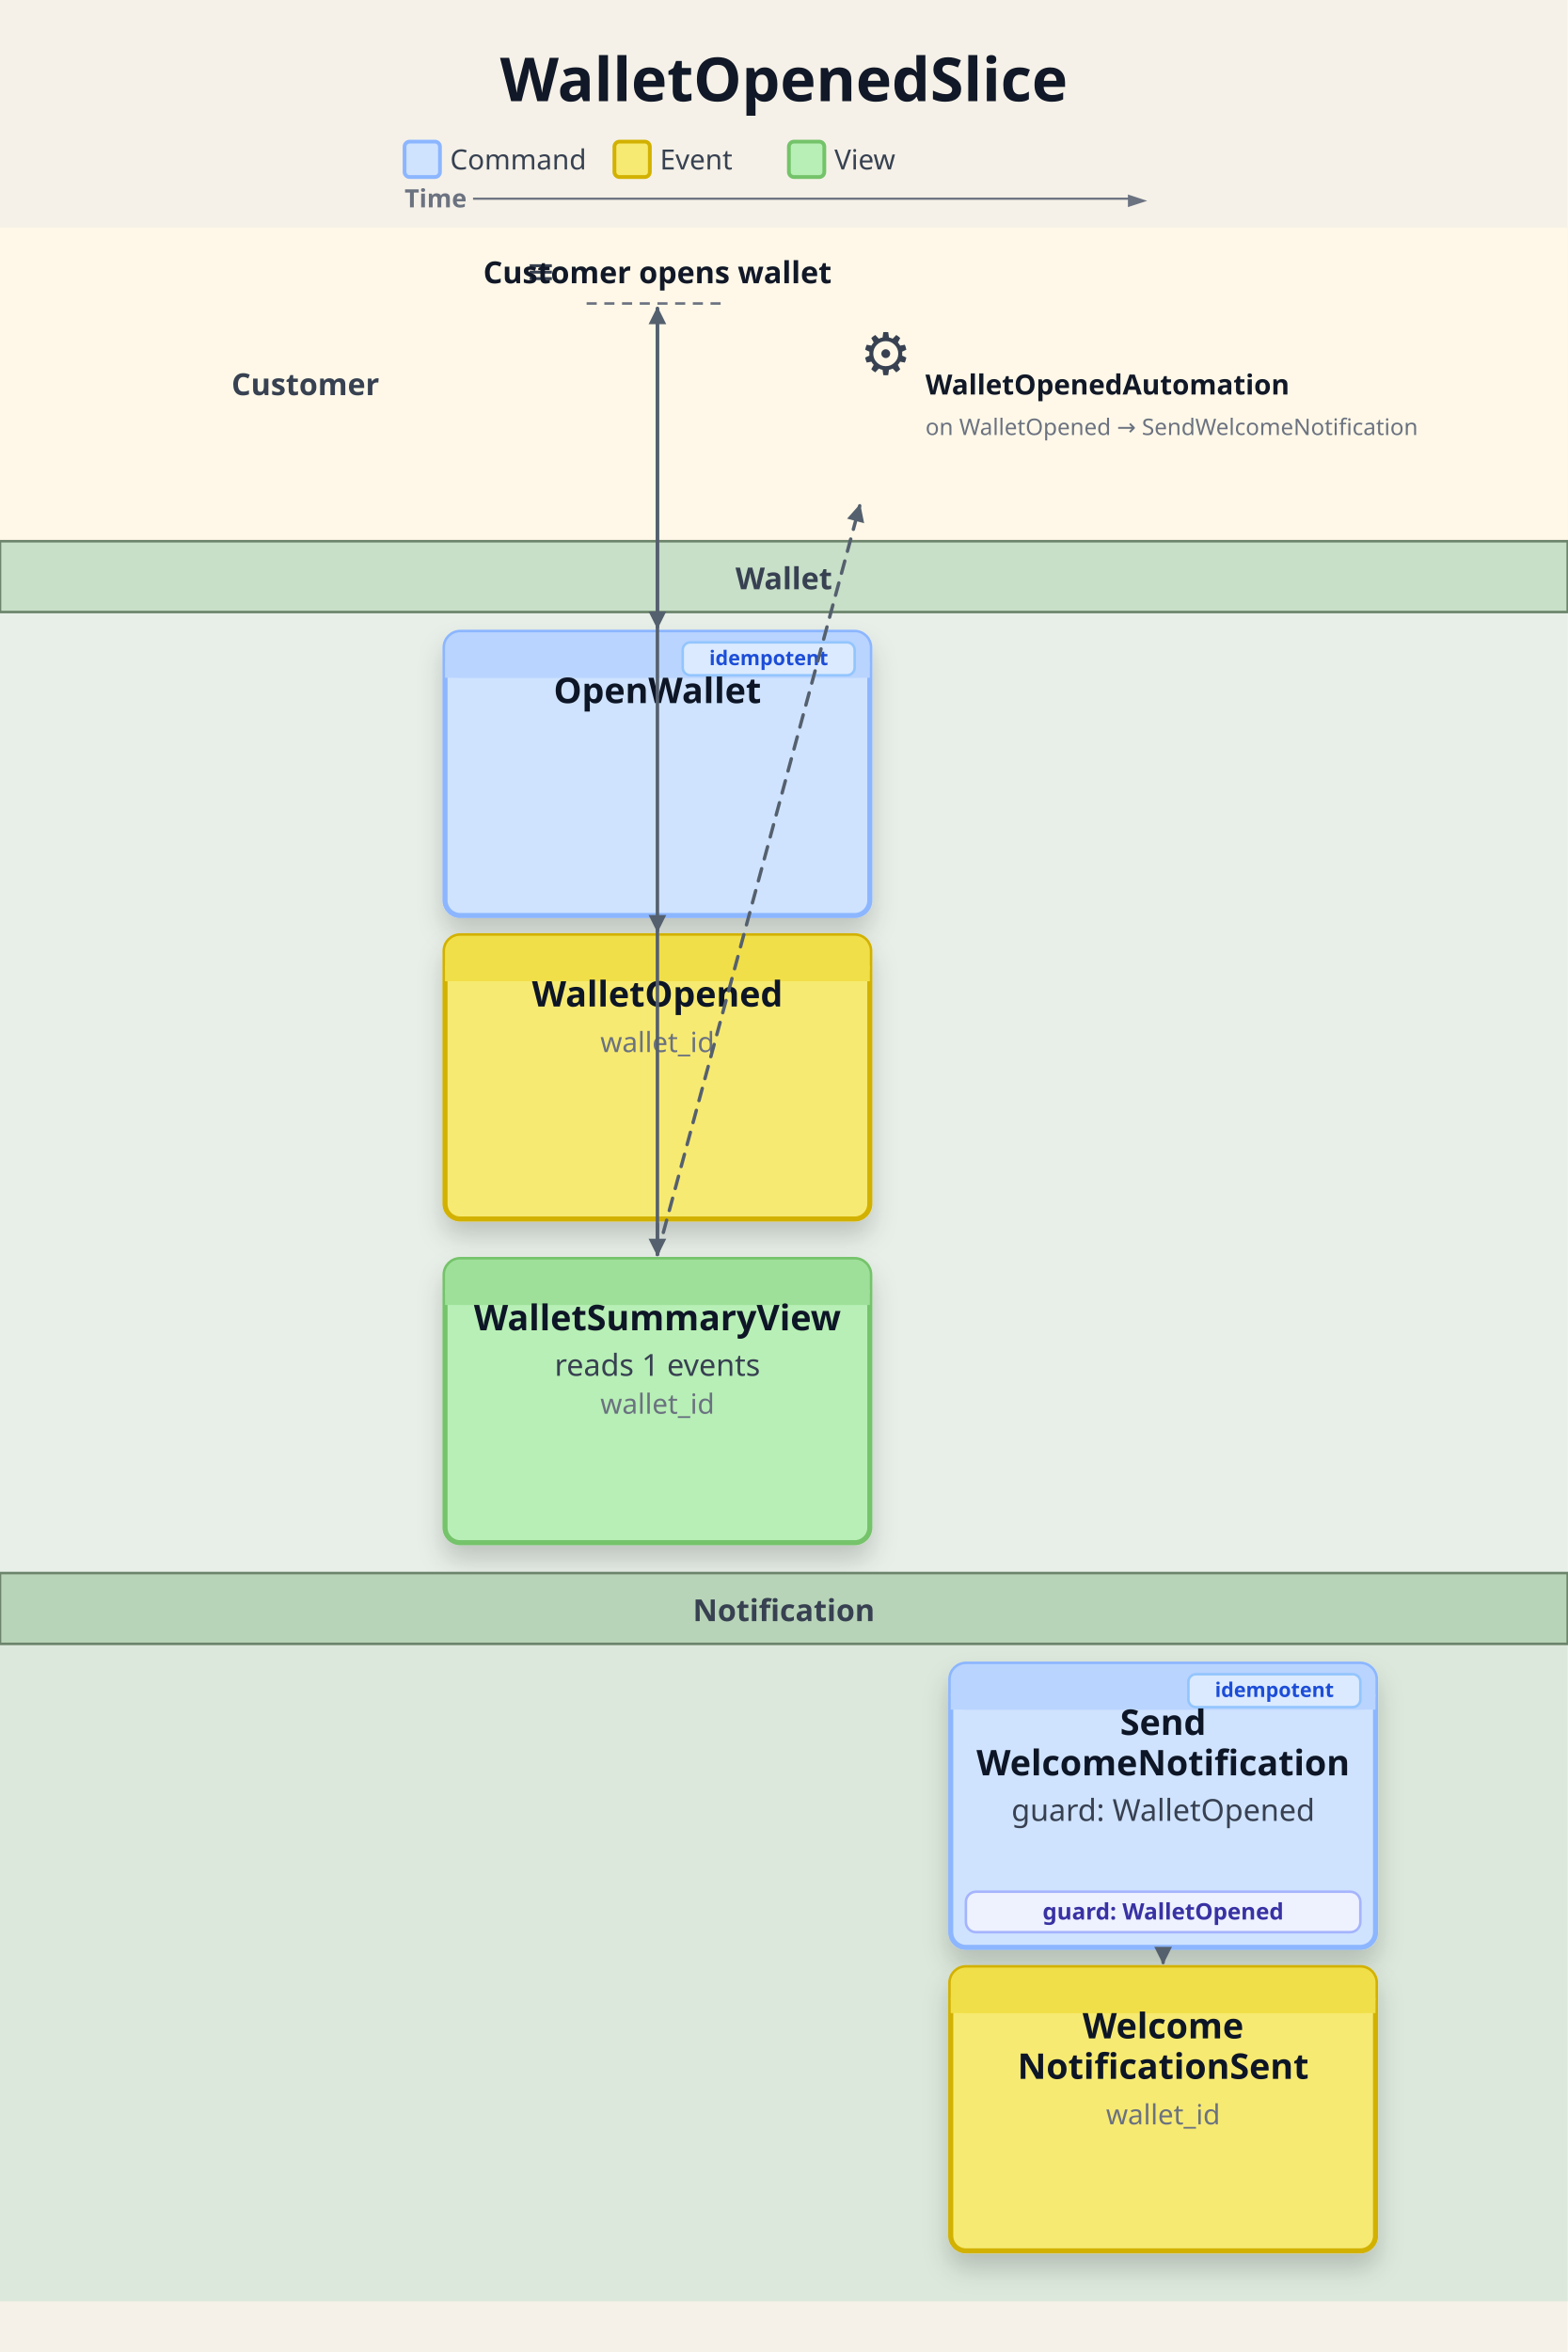
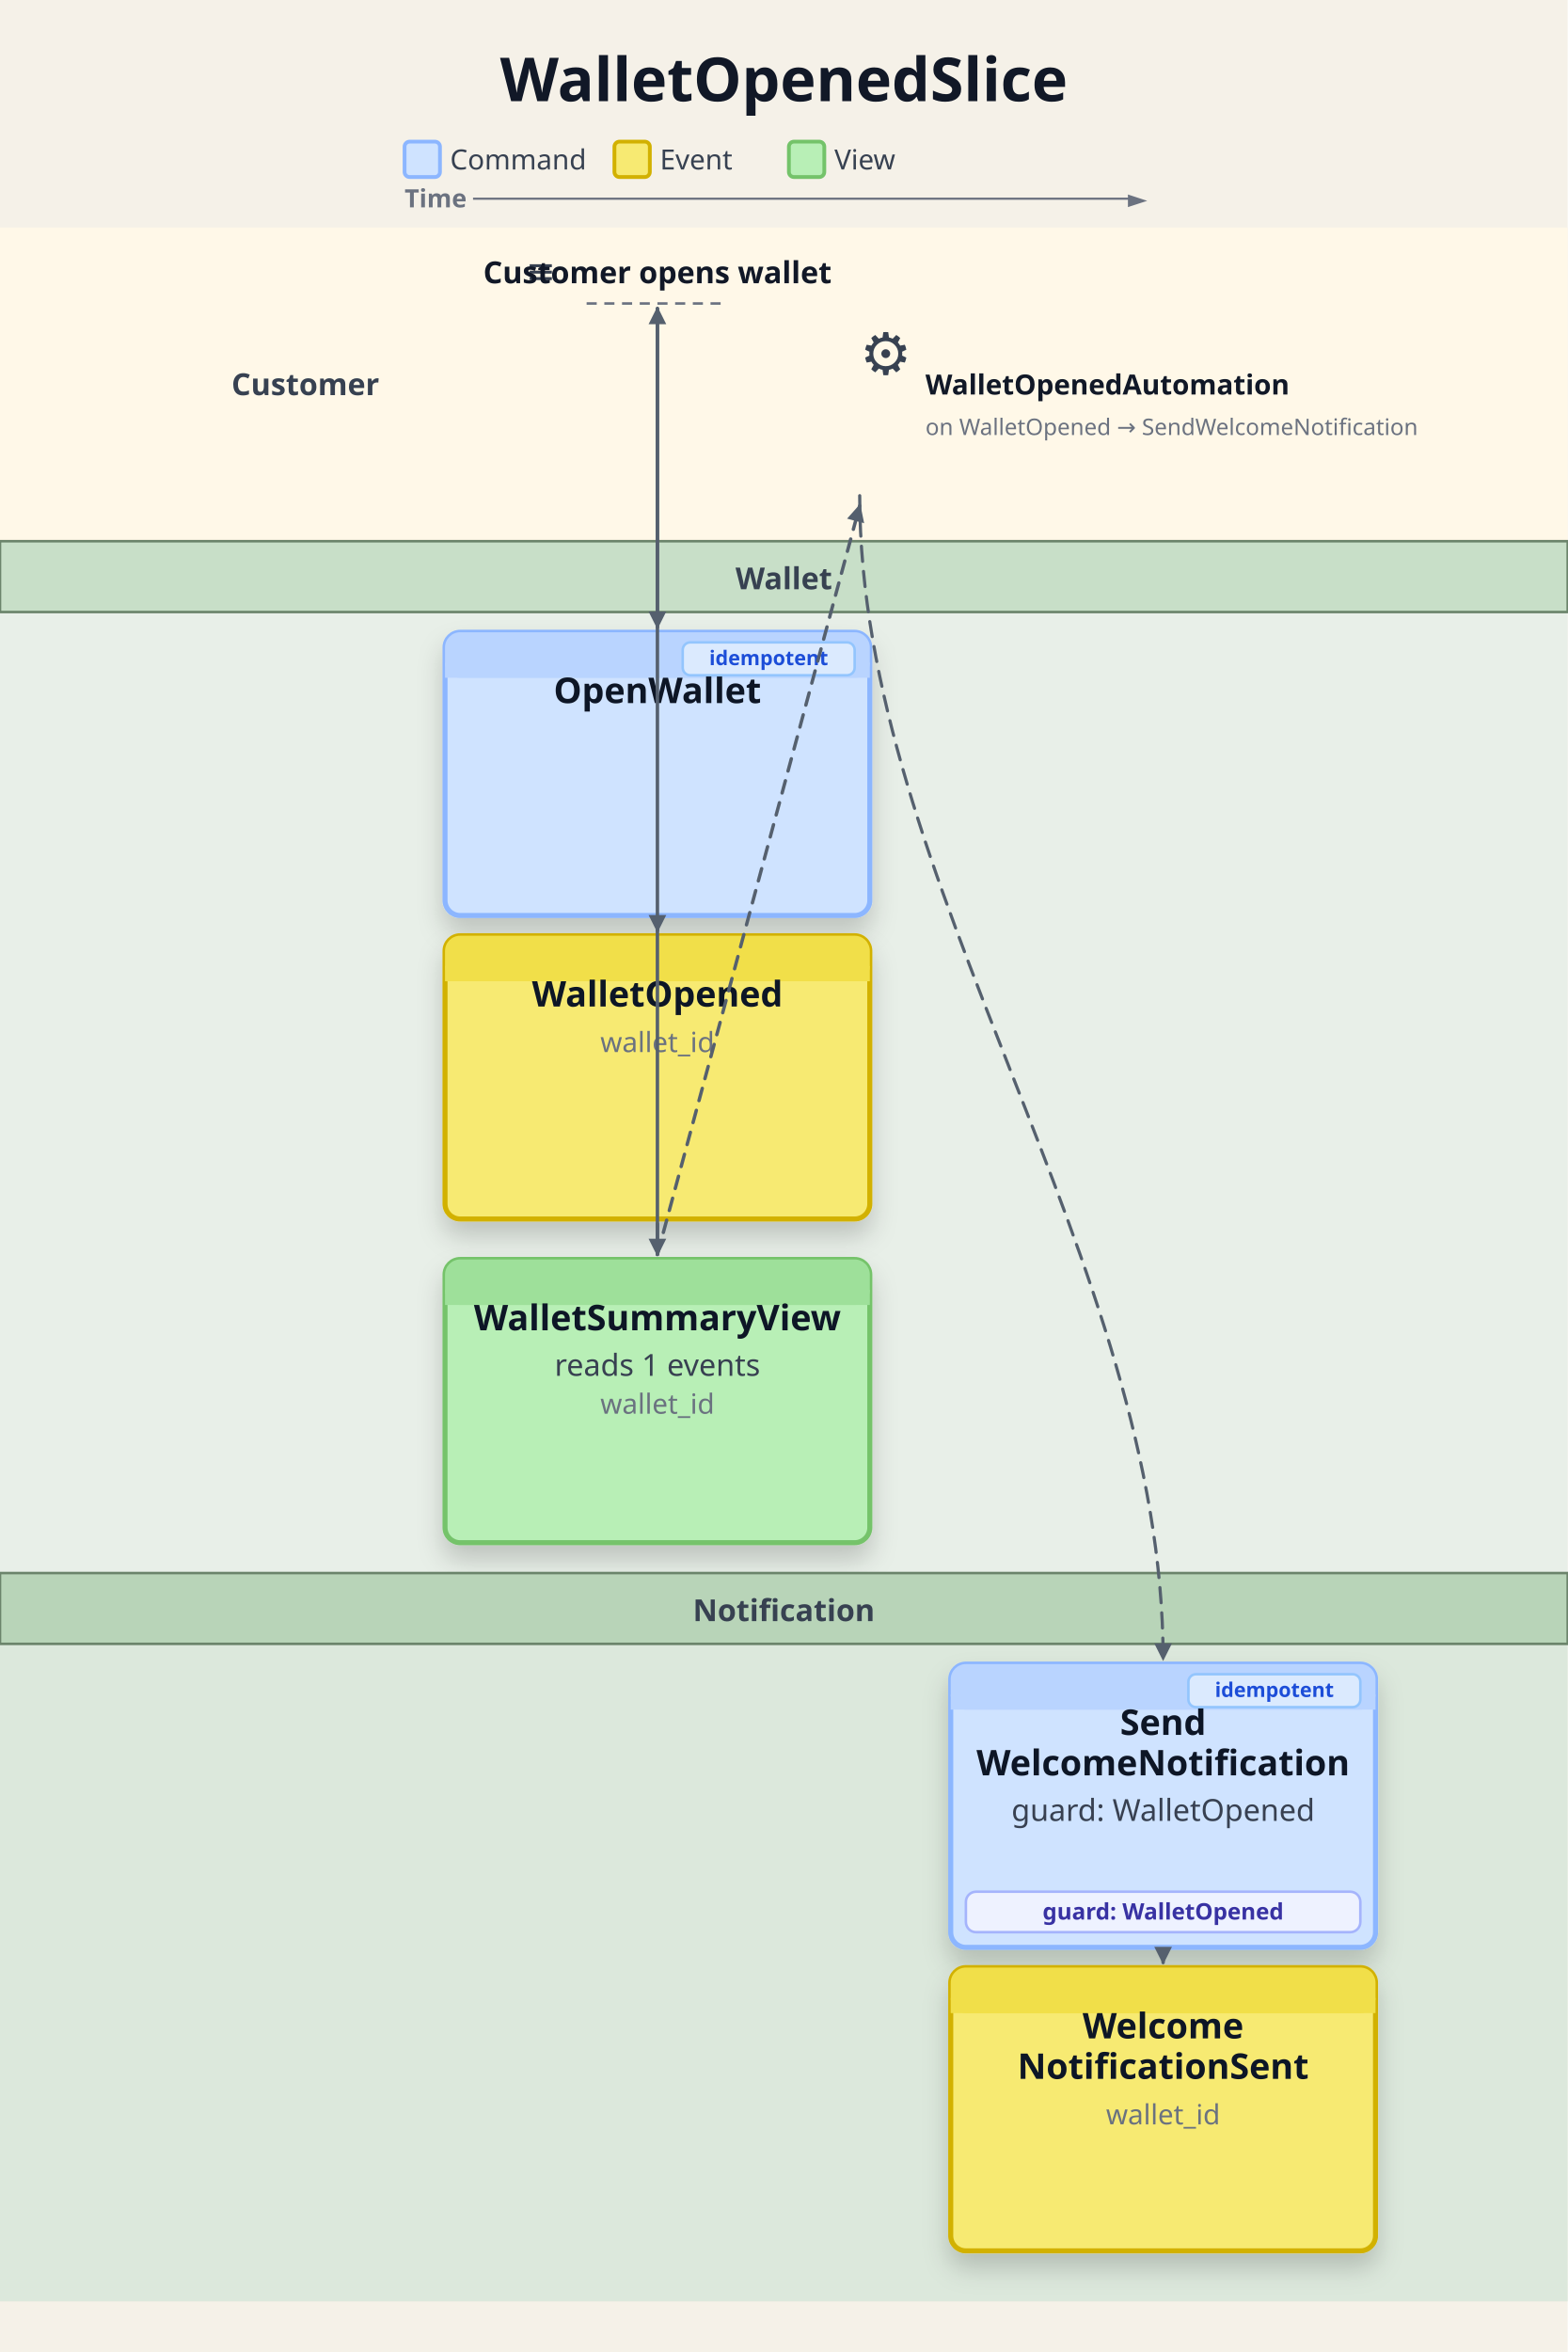
<svg xmlns="http://www.w3.org/2000/svg" width="620" height="930" viewBox="0 0 620 930" role="img">
  <defs>
    <filter id="shadow" x="-20%" y="-20%" width="140%" height="160%">
      <feDropShadow dx="0" dy="6" stdDeviation="5" flood-color="#000000" flood-opacity="0.18" />
    </filter>
    <marker id="arrowhead" markerUnits="userSpaceOnUse" markerWidth="7" markerHeight="7" refX="6.2" refY="3.5" orient="auto">
      <path d="M0,0 L7,3.5 L0,7 z" fill="#55606e" />
    </marker>
    <marker id="arrowhead-sm" markerUnits="userSpaceOnUse" markerWidth="5" markerHeight="5" refX="4.4" refY="2.5" orient="auto">
      <path d="M0,0 L5,2.5 L0,5 z" fill="#c9bfae" />
    </marker>
  </defs>
  <rect x="0" y="0" width="620" height="930" fill="#f5f1e8" />
  <g>
    <text x="310" y="40" text-anchor="middle" font-family="'Trebuchet MS','Segoe UI',sans-serif" font-size="24" font-weight="700" fill="#111827">WalletOpenedSlice</text>
    <rect x="160" y="56" width="14" height="14" rx="2" fill="#cfe3ff" stroke="#8cb6ff" stroke-width="1.5" />
    <text x="178" y="67" font-family="'Trebuchet MS','Segoe UI',sans-serif" font-size="11" font-weight="400" fill="#374151">Command</text>
    <rect x="243" y="56" width="14" height="14" rx="2" fill="#f7ea72" stroke="#d2b100" stroke-width="1.5" />
    <text x="261" y="67" font-family="'Trebuchet MS','Segoe UI',sans-serif" font-size="11" font-weight="400" fill="#374151">Event</text>
    <rect x="312" y="56" width="14" height="14" rx="2" fill="#b8efb6" stroke="#74c36a" stroke-width="1.5" />
    <text x="330" y="67" font-family="'Trebuchet MS','Segoe UI',sans-serif" font-size="11" font-weight="400" fill="#374151">View</text>
  </g>
  <text x="160" y="82" font-family="'Trebuchet MS','Segoe UI',sans-serif" font-size="10" font-weight="600" fill="#6b7280">Time ───────────────────────────────────────────►</text>
  <rect x="0" y="90" width="620" height="124" fill="#fff8e8" />
  <line x1="0" y1="214" x2="620" y2="214" stroke="#c9bfae" stroke-width="1" />
  <text x="150" y="152" text-anchor="end" dominant-baseline="middle" font-family="'Trebuchet MS','Segoe UI',sans-serif" font-size="12" font-weight="700" fill="#374151">Customer</text>
  <text x="208" y="112" font-size="14" fill="#374151" font-family="'Trebuchet MS','Segoe UI',sans-serif">≡</text>
  <text x="260" y="112" text-anchor="middle" font-family="'Trebuchet MS','Segoe UI',sans-serif" font-size="12" font-weight="600" fill="#111827">Customer opens wallet</text>
  <line x1="232" y1="120" x2="288" y2="120" stroke="#6b7280" stroke-width="1" stroke-dasharray="4 3" />
  <text x="340" y="148" font-size="23" fill="#374151" font-family="'Trebuchet MS','Segoe UI',sans-serif">⚙</text>
  <text x="366" y="156" font-family="'Trebuchet MS','Segoe UI',sans-serif" font-size="11" font-weight="700" fill="#111827">WalletOpenedAutomation</text>
  <text x="366" y="172" font-family="'Trebuchet MS','Segoe UI',sans-serif" font-size="9" fill="#6b7280">on WalletOpened → SendWelcomeNotification</text>
  <rect x="0" y="214" width="620" height="408" fill="#e8efe8" />
  <rect x="0" y="214" width="620" height="28" fill="#c8dfc8" stroke="#6b846b" stroke-width="1" />
  <text x="310" y="233" text-anchor="middle" font-family="'Trebuchet MS','Segoe UI',sans-serif" font-size="12" font-weight="700" fill="#374151">Wallet</text>
  <g filter="url(#shadow)">
    <rect x="176" y="250" width="168" height="112" rx="6" fill="#cfe3ff" stroke="#8cb6ff" stroke-width="2" />
    <rect x="176" y="250" width="168" height="18" rx="6" fill="#b9d4ff" />
    <rect x="176" y="262" width="168" height="6" fill="#b9d4ff" />
    <text x="260" y="278" text-anchor="middle" font-family="'Trebuchet MS','Segoe UI',sans-serif" font-size="14" font-weight="700" fill="#111827">OpenWallet</text>
    <rect x="270" y="254" width="68" height="13" rx="3" fill="#dbeafe" stroke="#93c5fd" stroke-width="1" />
    <text x="304" y="263" text-anchor="middle" font-family="'Trebuchet MS','Segoe UI',sans-serif" font-size="8" font-weight="700" fill="#1d4ed8">idempotent</text>
  </g>
  <g filter="url(#shadow)">
    <rect x="176" y="370" width="168" height="112" rx="6" fill="#f7ea72" stroke="#d2b100" stroke-width="2" />
    <rect x="176" y="370" width="168" height="18" rx="6" fill="#f1df48" />
    <rect x="176" y="382" width="168" height="6" fill="#f1df48" />
    <text x="260" y="398" text-anchor="middle" font-family="'Trebuchet MS','Segoe UI',sans-serif" font-size="14" font-weight="700" fill="#111827">WalletOpened</text>
    <text x="260" y="416" text-anchor="middle" font-family="'Trebuchet MS','Segoe UI',sans-serif" font-size="11" font-weight="400" fill="#6b7280">wallet_id</text>
  </g>
  <path d="M 260 364 L 260 368" stroke="#55606e" stroke-width="1.35" stroke-dasharray="undefined" fill="none" marker-end="url(#arrowhead)" stroke-linecap="round" />
  <g filter="url(#shadow)">
    <rect x="176" y="498" width="168" height="112" rx="6" fill="#b8efb6" stroke="#74c36a" stroke-width="2" />
    <rect x="176" y="498" width="168" height="18" rx="6" fill="#9ee09a" />
    <rect x="176" y="510" width="168" height="6" fill="#9ee09a" />
    <text x="260" y="526" text-anchor="middle" font-family="'Trebuchet MS','Segoe UI',sans-serif" font-size="14" font-weight="700" fill="#111827">WalletSummaryView</text>
    <text x="260" y="544" text-anchor="middle" font-family="'Trebuchet MS','Segoe UI',sans-serif" font-size="12" font-weight="400" fill="#374151">reads 1 events</text>
    <text x="260" y="559" text-anchor="middle" font-family="'Trebuchet MS','Segoe UI',sans-serif" font-size="11" font-weight="400" fill="#6b7280">wallet_id</text>
  </g>
  <path d="M 260 484 L 260 496" stroke="#55606e" stroke-width="1.35" stroke-dasharray="undefined" fill="none" marker-end="url(#arrowhead)" stroke-linecap="round" />
  <rect x="0" y="622" width="620" height="288" fill="#dce8dc" />
  <rect x="0" y="622" width="620" height="28" fill="#b8d4b8" stroke="#6b846b" stroke-width="1" />
  <text x="310" y="641" text-anchor="middle" font-family="'Trebuchet MS','Segoe UI',sans-serif" font-size="12" font-weight="700" fill="#374151">Notification</text>
  <g filter="url(#shadow)">
    <rect x="376" y="658" width="168" height="112" rx="6" fill="#cfe3ff" stroke="#8cb6ff" stroke-width="2" />
    <rect x="376" y="658" width="168" height="18" rx="6" fill="#b9d4ff" />
    <rect x="376" y="670" width="168" height="6" fill="#b9d4ff" />
    <text x="460" y="686" text-anchor="middle" font-family="'Trebuchet MS','Segoe UI',sans-serif" font-size="14" font-weight="700" fill="#111827">Send</text>
    <text x="460" y="702" text-anchor="middle" font-family="'Trebuchet MS','Segoe UI',sans-serif" font-size="14" font-weight="700" fill="#111827">WelcomeNotification</text>
    <text x="460" y="720" text-anchor="middle" font-family="'Trebuchet MS','Segoe UI',sans-serif" font-size="12" font-weight="400" fill="#374151">guard: WalletOpened</text>
    <rect x="382" y="748" width="156" height="16" rx="4" fill="#eef2ff" stroke="#a5b4fc" stroke-width="1" />
    <text x="460" y="759" text-anchor="middle" font-family="'Trebuchet MS','Segoe UI',sans-serif" font-size="9" font-weight="700" fill="#3730a3">guard: WalletOpened</text>
    <rect x="470" y="662" width="68" height="13" rx="3" fill="#dbeafe" stroke="#93c5fd" stroke-width="1" />
    <text x="504" y="671" text-anchor="middle" font-family="'Trebuchet MS','Segoe UI',sans-serif" font-size="8" font-weight="700" fill="#1d4ed8">idempotent</text>
  </g>
  <g filter="url(#shadow)">
    <rect x="376" y="778" width="168" height="112" rx="6" fill="#f7ea72" stroke="#d2b100" stroke-width="2" />
    <rect x="376" y="778" width="168" height="18" rx="6" fill="#f1df48" />
    <rect x="376" y="790" width="168" height="6" fill="#f1df48" />
    <text x="460" y="806" text-anchor="middle" font-family="'Trebuchet MS','Segoe UI',sans-serif" font-size="14" font-weight="700" fill="#111827">Welcome</text>
    <text x="460" y="822" text-anchor="middle" font-family="'Trebuchet MS','Segoe UI',sans-serif" font-size="14" font-weight="700" fill="#111827">NotificationSent</text>
    <text x="460" y="840" text-anchor="middle" font-family="'Trebuchet MS','Segoe UI',sans-serif" font-size="11" font-weight="400" fill="#6b7280">wallet_id</text>
  </g>
  <path d="M 460 772 L 460 776" stroke="#55606e" stroke-width="1.35" stroke-dasharray="undefined" fill="none" marker-end="url(#arrowhead)" stroke-linecap="round" />
  <path d="M 260 122 L 260 248" stroke="#55606e" stroke-width="1.35" stroke-dasharray="undefined" fill="none" marker-end="url(#arrowhead)" stroke-linecap="round" />
+   <path d="M 340 196 C 340 347.8 460 499.6 460 656" stroke="#55606e" stroke-width="1.25" fill="none" stroke-dasharray="6 4" stroke-linecap="round" marker-end="url(#arrowhead)" />
  <path d="M 260 496 L 260 122" stroke="#55606e" stroke-width="1.35" stroke-dasharray="undefined" fill="none" marker-end="url(#arrowhead)" stroke-linecap="round" />
  <path d="M 260 496 L 340 200" stroke="#55606e" stroke-width="1.35" stroke-dasharray="5 4" fill="none" marker-end="url(#arrowhead)" stroke-linecap="round" />
</svg>
